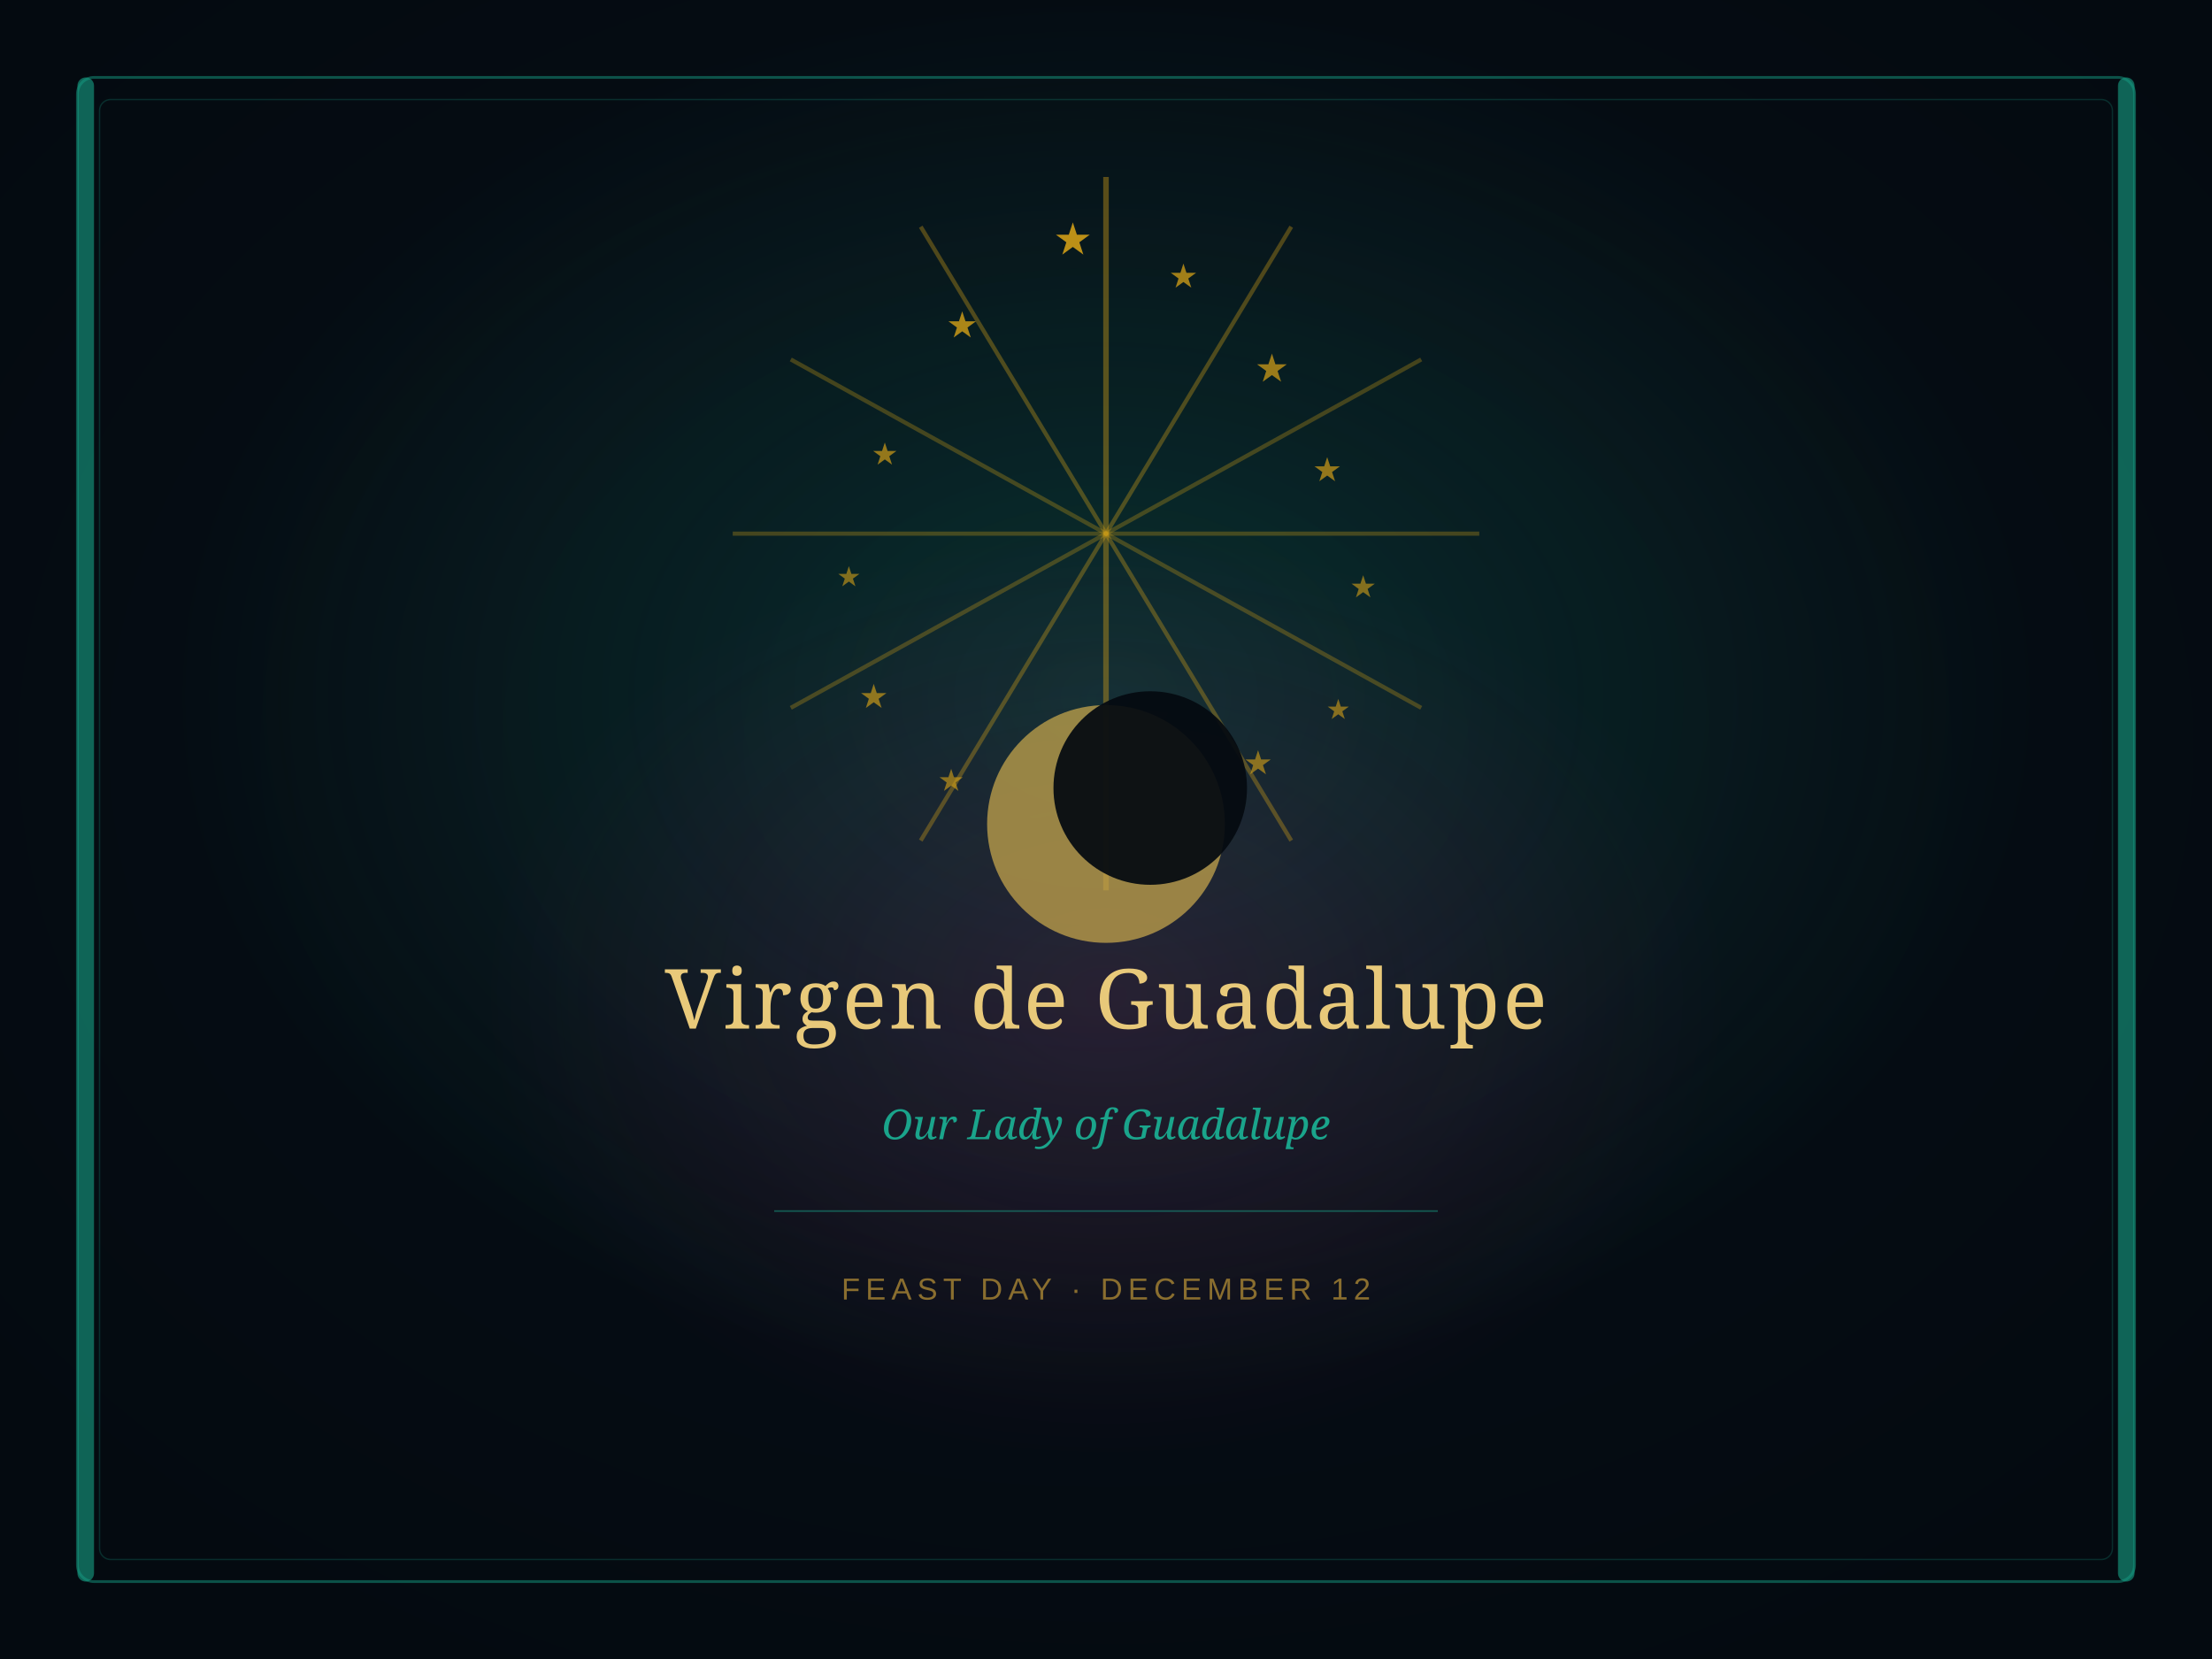
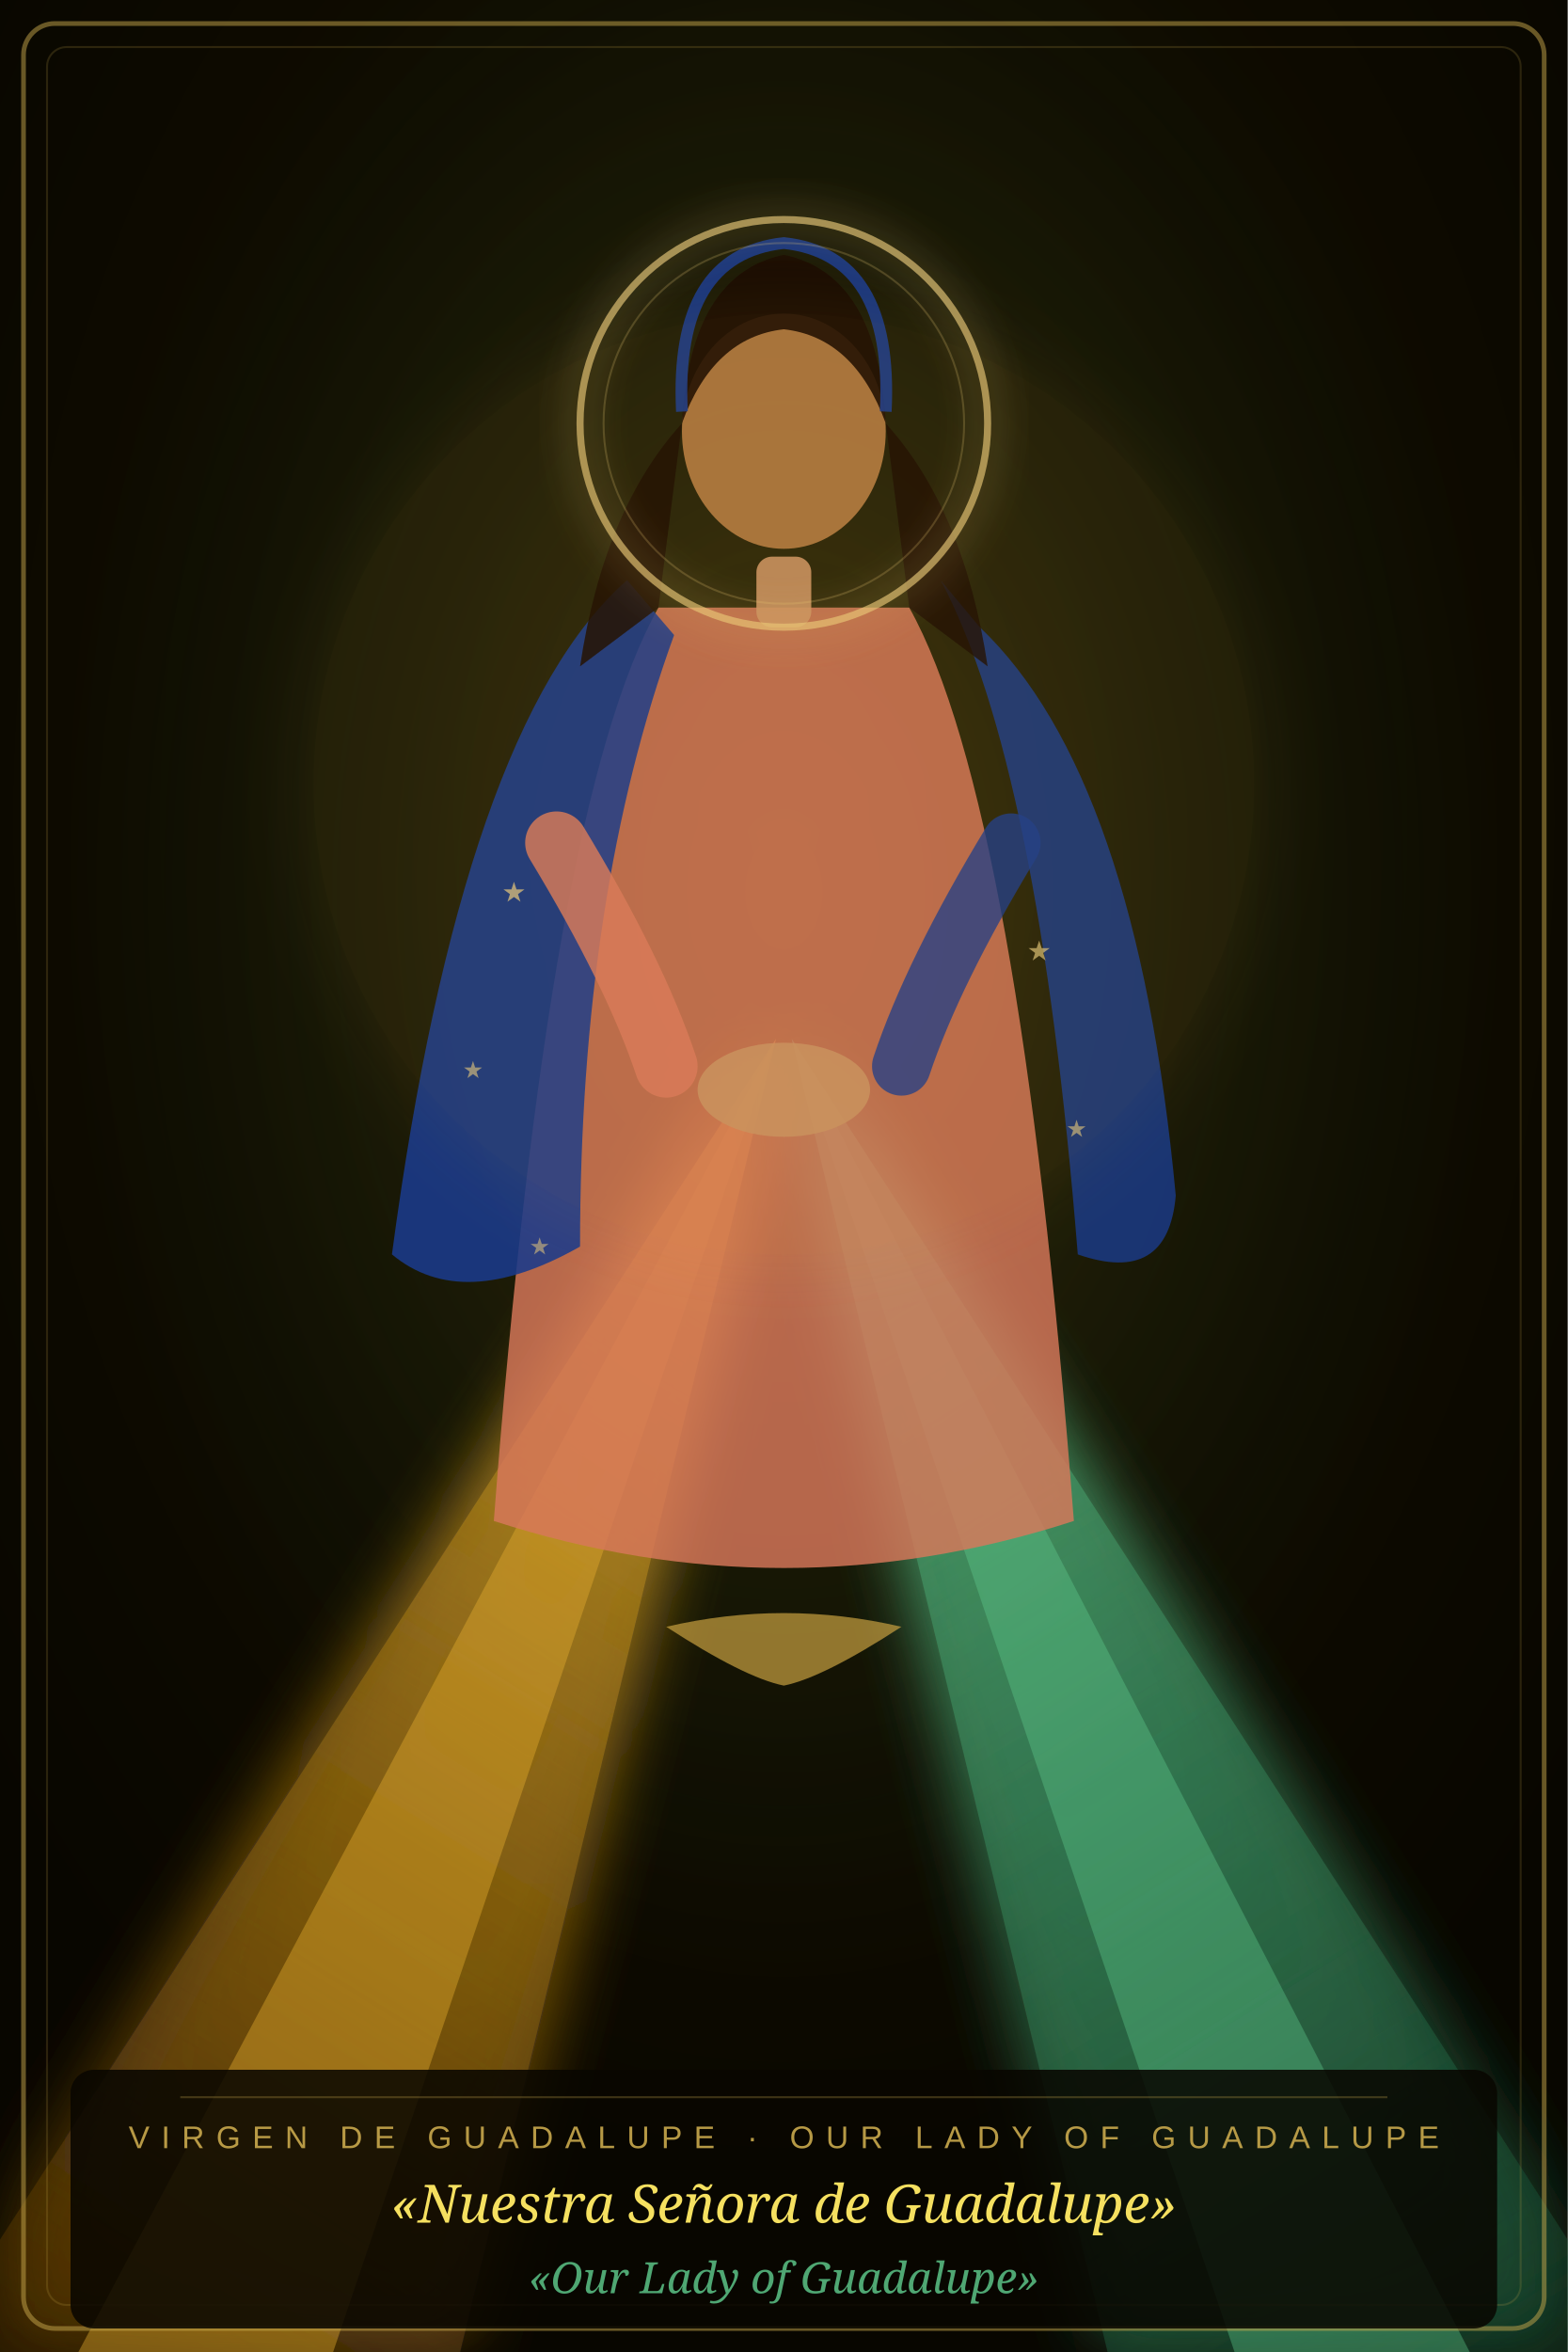
- <svg xmlns="http://www.w3.org/2000/svg" viewBox="0 0 800 600" width="800" height="600">
+ <svg xmlns="http://www.w3.org/2000/svg" viewBox="0 0 400 600">
  <defs>
-     <radialGradient id="gd-bg" cx="50%" cy="45%" r="65%">
-       <stop offset="0%" stop-color="#071018" />
-       <stop offset="100%" stop-color="#040a10" />
+     <radialGradient id="gu-bg" cx="50%" cy="35%" r="65%">
+       <stop offset="0%" stop-color="#1a1400" />
+       <stop offset="100%" stop-color="#080600" />
    </radialGradient>
-     <radialGradient id="gd-glow" cx="50%" cy="42%" r="42%">
-       <stop offset="0%" stop-color="#16a085" stop-opacity="0.22" />
-       <stop offset="100%" stop-color="#16a085" stop-opacity="0" />
+     <radialGradient id="gu-atm" cx="50%" cy="38%" r="46%">
+       <stop offset="0%" stop-color="#a08020" stop-opacity="0.28" />
+       <stop offset="100%" stop-color="#1a6040" stop-opacity="0" />
    </radialGradient>
-     <radialGradient id="gd-rose" cx="50%" cy="60%" r="28%">
-       <stop offset="0%" stop-color="#e91e8c" stop-opacity="0.14" />
-       <stop offset="100%" stop-color="#e91e8c" stop-opacity="0" />
-     </radialGradient>
+     <linearGradient id="gu-r1" x1="50%" y1="0%" x2="10%" y2="100%">
+       <stop offset="0%" stop-color="#e8b030" stop-opacity="1" />
+       <stop offset="100%" stop-color="#6a4000" stop-opacity="0.4" />
+     </linearGradient>
+     <linearGradient id="gu-r2" x1="50%" y1="0%" x2="90%" y2="100%">
+       <stop offset="0%" stop-color="#60d090" stop-opacity="1" />
+       <stop offset="100%" stop-color="#1a6040" stop-opacity="0.4" />
+     </linearGradient>
+     <filter id="gu-gl">
+       <feGaussianBlur stdDeviation="9" result="b" />
+       <feMerge>
+         <feMergeNode in="b" />
+         <feMergeNode in="b" />
+         <feMergeNode in="SourceGraphic" />
+       </feMerge>
+     </filter>
+     <filter id="gu-g2">
+       <feGaussianBlur stdDeviation="5" result="b" />
+       <feMerge>
+         <feMergeNode in="b" />
+         <feMergeNode in="SourceGraphic" />
+       </feMerge>
+     </filter>
  </defs>
-   <rect width="800" height="600" fill="url(#gd-bg)" />
-   <rect width="800" height="600" fill="url(#gd-glow)" />
-   <rect width="800" height="600" fill="url(#gd-rose)" />
-   <rect x="28" y="28" width="744" height="544" rx="6" fill="none" stroke="#1abc9c" stroke-width="1" stroke-opacity="0.4" />
-   <rect x="36" y="36" width="728" height="528" rx="4" fill="none" stroke="#1abc9c" stroke-width="0.5" stroke-opacity="0.2" />
-   <rect x="28" y="28" width="6" height="544" rx="3" fill="#16a085" opacity="0.6" />
-   <rect x="766" y="28" width="6" height="544" rx="3" fill="#16a085" opacity="0.6" />
-   <line x1="400" y1="193" x2="400" y2="64" stroke="#d4a017" stroke-width="2" stroke-opacity="0.4" />
-   <line x1="400" y1="193" x2="467" y2="82" stroke="#d4a017" stroke-width="1.5" stroke-opacity="0.35" />
-   <line x1="400" y1="193" x2="514" y2="130" stroke="#d4a017" stroke-width="1.5" stroke-opacity="0.3" />
-   <line x1="400" y1="193" x2="535" y2="193" stroke="#d4a017" stroke-width="1.5" stroke-opacity="0.3" />
-   <line x1="400" y1="193" x2="514" y2="256" stroke="#d4a017" stroke-width="1.5" stroke-opacity="0.3" />
-   <line x1="400" y1="193" x2="467" y2="304" stroke="#d4a017" stroke-width="1.5" stroke-opacity="0.35" />
-   <line x1="400" y1="193" x2="400" y2="322" stroke="#d4a017" stroke-width="2" stroke-opacity="0.4" />
-   <line x1="400" y1="193" x2="333" y2="304" stroke="#d4a017" stroke-width="1.5" stroke-opacity="0.35" />
-   <line x1="400" y1="193" x2="286" y2="256" stroke="#d4a017" stroke-width="1.5" stroke-opacity="0.3" />
-   <line x1="400" y1="193" x2="265" y2="193" stroke="#d4a017" stroke-width="1.5" stroke-opacity="0.3" />
-   <line x1="400" y1="193" x2="286" y2="130" stroke="#d4a017" stroke-width="1.5" stroke-opacity="0.3" />
-   <line x1="400" y1="193" x2="333" y2="82" stroke="#d4a017" stroke-width="1.5" stroke-opacity="0.35" />
-   <circle cx="400" cy="298" r="43" fill="#c9a84c" opacity="0.72" />
-   <circle cx="416" cy="285" r="35" fill="#040a10" opacity="0.93" />
-   <text x="388" y="92" font-family="Arial" font-size="16" fill="#d4a017" opacity="0.88" text-anchor="middle">★</text>
-   <text x="428" y="104" font-family="Arial" font-size="12" fill="#d4a017" opacity="0.75" text-anchor="middle">★</text>
-   <text x="348" y="122" font-family="Arial" font-size="13" fill="#d4a017" opacity="0.8" text-anchor="middle">★</text>
-   <text x="460" y="138" font-family="Arial" font-size="14" fill="#d4a017" opacity="0.72" text-anchor="middle">★</text>
-   <text x="320" y="168" font-family="Arial" font-size="11" fill="#d4a017" opacity="0.68" text-anchor="middle">★</text>
-   <text x="480" y="174" font-family="Arial" font-size="12" fill="#d4a017" opacity="0.68" text-anchor="middle">★</text>
-   <text x="307" y="212" font-family="Arial" font-size="10" fill="#d4a017" opacity="0.6" text-anchor="middle">★</text>
-   <text x="493" y="216" font-family="Arial" font-size="11" fill="#d4a017" opacity="0.6" text-anchor="middle">★</text>
-   <text x="316" y="256" font-family="Arial" font-size="12" fill="#d4a017" opacity="0.65" text-anchor="middle">★</text>
-   <text x="484" y="260" font-family="Arial" font-size="10" fill="#d4a017" opacity="0.6" text-anchor="middle">★</text>
-   <text x="344" y="286" font-family="Arial" font-size="11" fill="#d4a017" opacity="0.62" text-anchor="middle">★</text>
-   <text x="455" y="280" font-family="Arial" font-size="12" fill="#d4a017" opacity="0.62" text-anchor="middle">★</text>
-   <text x="400" y="372" text-anchor="middle" font-family="Georgia,serif" font-size="30" fill="#e8c97a" letter-spacing="1">Virgen de Guadalupe</text>
-   <text x="400" y="412" text-anchor="middle" font-family="Georgia,serif" font-size="15" fill="#1abc9c" opacity="0.85" font-style="italic">Our Lady of Guadalupe</text>
-   <line x1="280" y1="438" x2="520" y2="438" stroke="#1abc9c" stroke-width="0.6" stroke-opacity="0.4" />
-   <text x="400" y="470" text-anchor="middle" font-family="Arial,sans-serif" font-size="11" fill="#8a6e2f" letter-spacing="2">FEAST DAY · DECEMBER 12</text>
+   <rect width="400" height="600" fill="url(#gu-bg)" />
+   <rect width="400" height="600" fill="url(#gu-atm)" />
+   <polygon points="198,265 -25,610 115,610" fill="url(#gu-r1)" filter="url(#gu-gl)" opacity="0.75" />
+   <polygon points="198,265 20,600  85,600" fill="#e8b030" opacity="0.40" />
+   <polygon points="202,265 425,610 285,610" fill="url(#gu-r2)" filter="url(#gu-gl)" opacity="0.72" />
+   <polygon points="202,265 375,600 315,600" fill="#60d090" opacity="0.36" />
+   <path d="M168,155 Q140,205 126,388 Q200,412 274,388 Q260,205 232,155 Z" fill="#d8785a" opacity="0.82" />
+   <path d="M160,148 Q118,185 100,320 Q118,335 148,318 Q148,228 172,162 Z" fill="#1a3a8a" opacity="0.88" />
+   <path d="M240,148 Q265,195 275,320 Q298,328 300,305 Q290,198 250,160 Z" fill="#1a3a8a" opacity="0.82" />
+   <path d="M142,215 Q162,248 170,272" stroke="#d8785a" stroke-width="16" fill="none" stroke-linecap="round" opacity="0.82" />
+   <path d="M258,215 Q238,248 230,272" stroke="#1a3a8a" stroke-width="15" fill="none" stroke-linecap="round" opacity="0.78" />
+   <ellipse cx="200" cy="278" rx="22" ry="12" fill="#c89060" opacity="0.85" />
+   <rect x="193" y="142" width="14" height="18" rx="4" fill="#c89060" opacity="0.9" />
+   <ellipse cx="200" cy="110" rx="26" ry="30" fill="#b07840" opacity="0.92" />
+   <path d="M174,108 Q176,70 200,65 Q224,70 226,108 Q218,86 200,84 Q182,86 174,108 Z" fill="#1a0a00" opacity="0.9" />
+   <path d="M174,105 Q172,65 200,62 Q228,65 226,105" fill="none" stroke="#1a3a8a" stroke-width="3" opacity="0.88" />
+   <path d="M174,108 Q154,130 148,170 L168,155 Z" fill="#1a0a00" opacity="0.85" />
+   <path d="M226,108 Q246,130 252,170 L232,155 Z" fill="#1a0a00" opacity="0.8" />
+   <circle cx="200" cy="108" r="52" fill="none" stroke="#e8c97a" stroke-width="1.8" stroke-opacity="0.65" filter="url(#gu-g2)" />
+   <circle cx="200" cy="108" r="46" fill="none" stroke="#e8c97a" stroke-width="0.5" stroke-opacity="0.22" />
+   <circle cx="200" cy="200" r="120" fill="#e8b030" opacity="0.06" filter="url(#gu-gl)" />
+   <path d="M170,415 Q200,408 230,415 Q210,428 200,430 Q190,428 170,415 Z" fill="#c8a040" opacity="0.7" />
+   <text x="128" y="230" font-family="Arial" font-size="7" fill="#e8c97a" opacity="0.7">★</text>
+   <text x="262" y="245" font-family="Arial" font-size="7" fill="#e8c97a" opacity="0.65">★</text>
+   <text x="118" y="275" font-family="Arial" font-size="6" fill="#e8c97a" opacity="0.6">★</text>
+   <text x="272" y="290" font-family="Arial" font-size="6" fill="#e8c97a" opacity="0.6">★</text>
+   <text x="135" y="320" font-family="Arial" font-size="6" fill="#e8c97a" opacity="0.55">★</text>
+   <rect x="6" y="6" width="388" height="588" rx="8" fill="none" stroke="#c9a84c" stroke-width="1.2" stroke-opacity="0.5" />
+   <rect x="12" y="12" width="376" height="576" rx="5" fill="none" stroke="#c9a84c" stroke-width="0.5" stroke-opacity="0.18" />
+   <rect x="18" y="528" width="364" height="66" rx="6" fill="#080600" opacity="0.86" />
+   <line x1="46" y1="535" x2="354" y2="535" stroke="#c9a84c" stroke-width="0.5" stroke-opacity="0.28" />
+   <text x="200" y="548" text-anchor="middle" font-family="Arial,sans-serif" font-size="8" fill="#c9a84c" letter-spacing="3" opacity="0.9">VIRGEN DE GUADALUPE  ·  OUR LADY OF GUADALUPE</text>
+   <text x="200" y="567" text-anchor="middle" font-family="Georgia,serif" font-size="13.5" fill="#f5e060" font-style="italic">«Nuestra Señora de Guadalupe»</text>
+   <text x="200" y="585" text-anchor="middle" font-family="Georgia,serif" font-size="11" fill="#60d090" font-style="italic" opacity="0.8">«Our Lady of Guadalupe»</text>
</svg>
